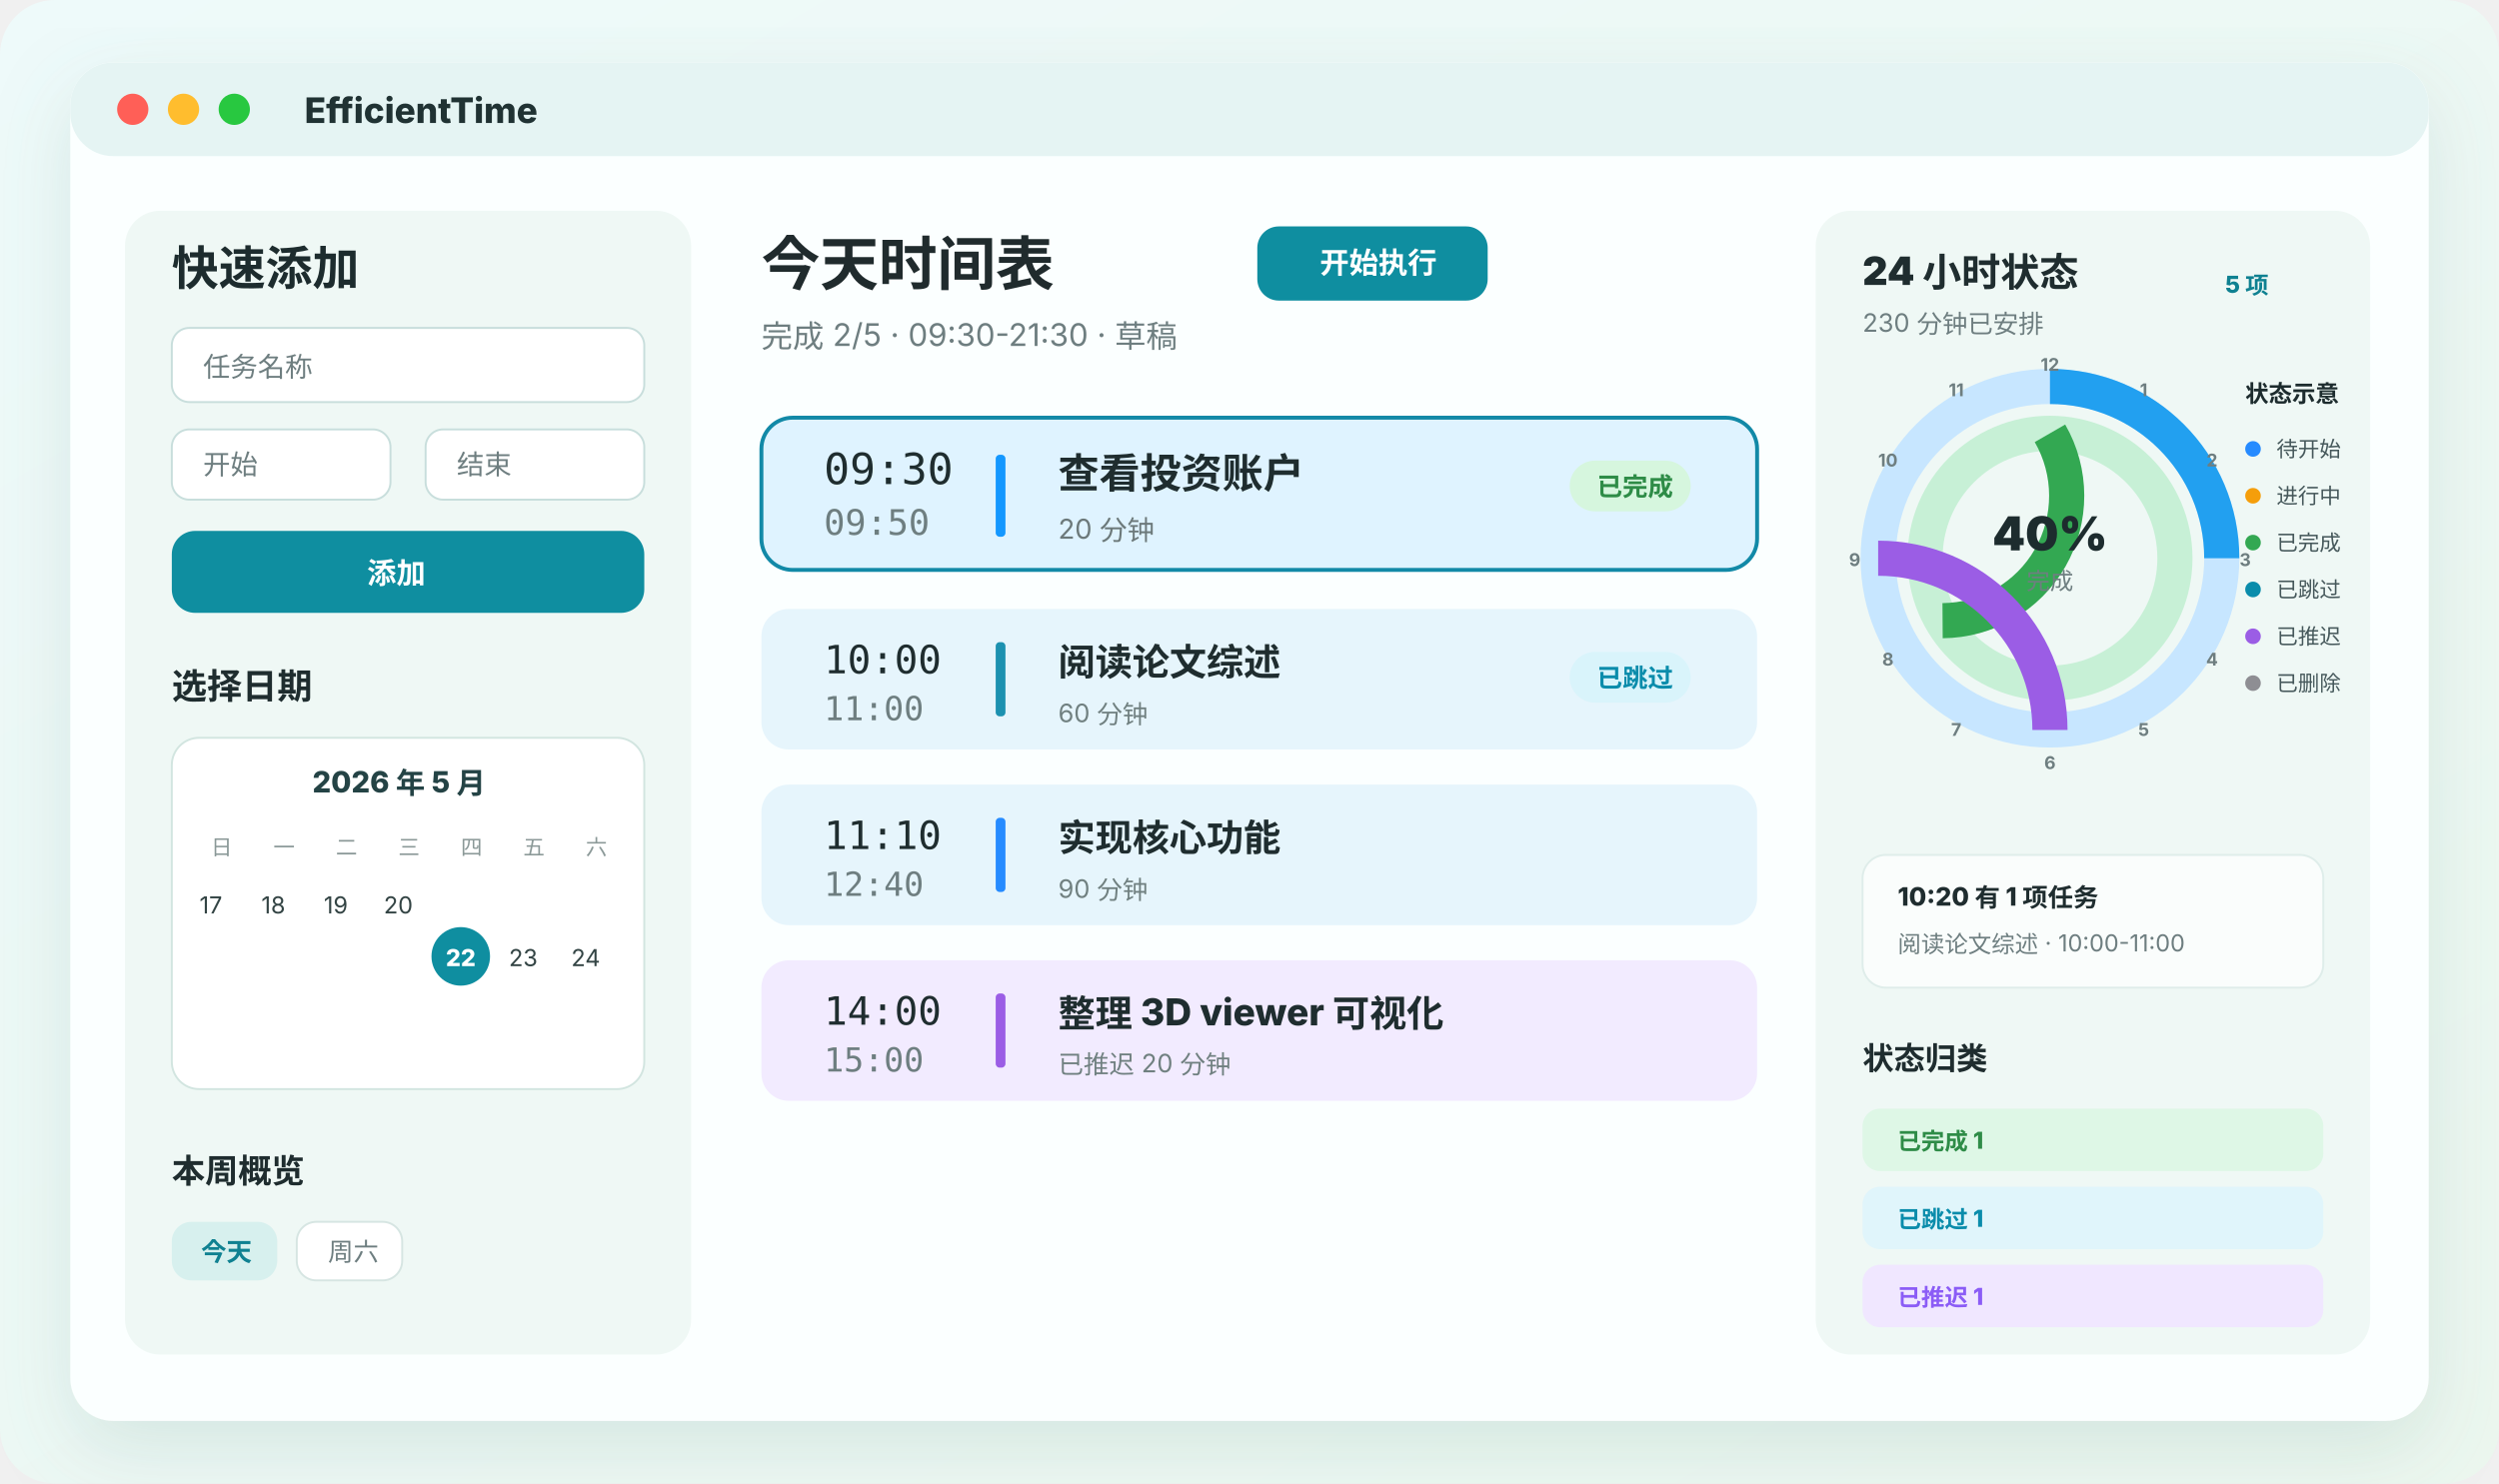
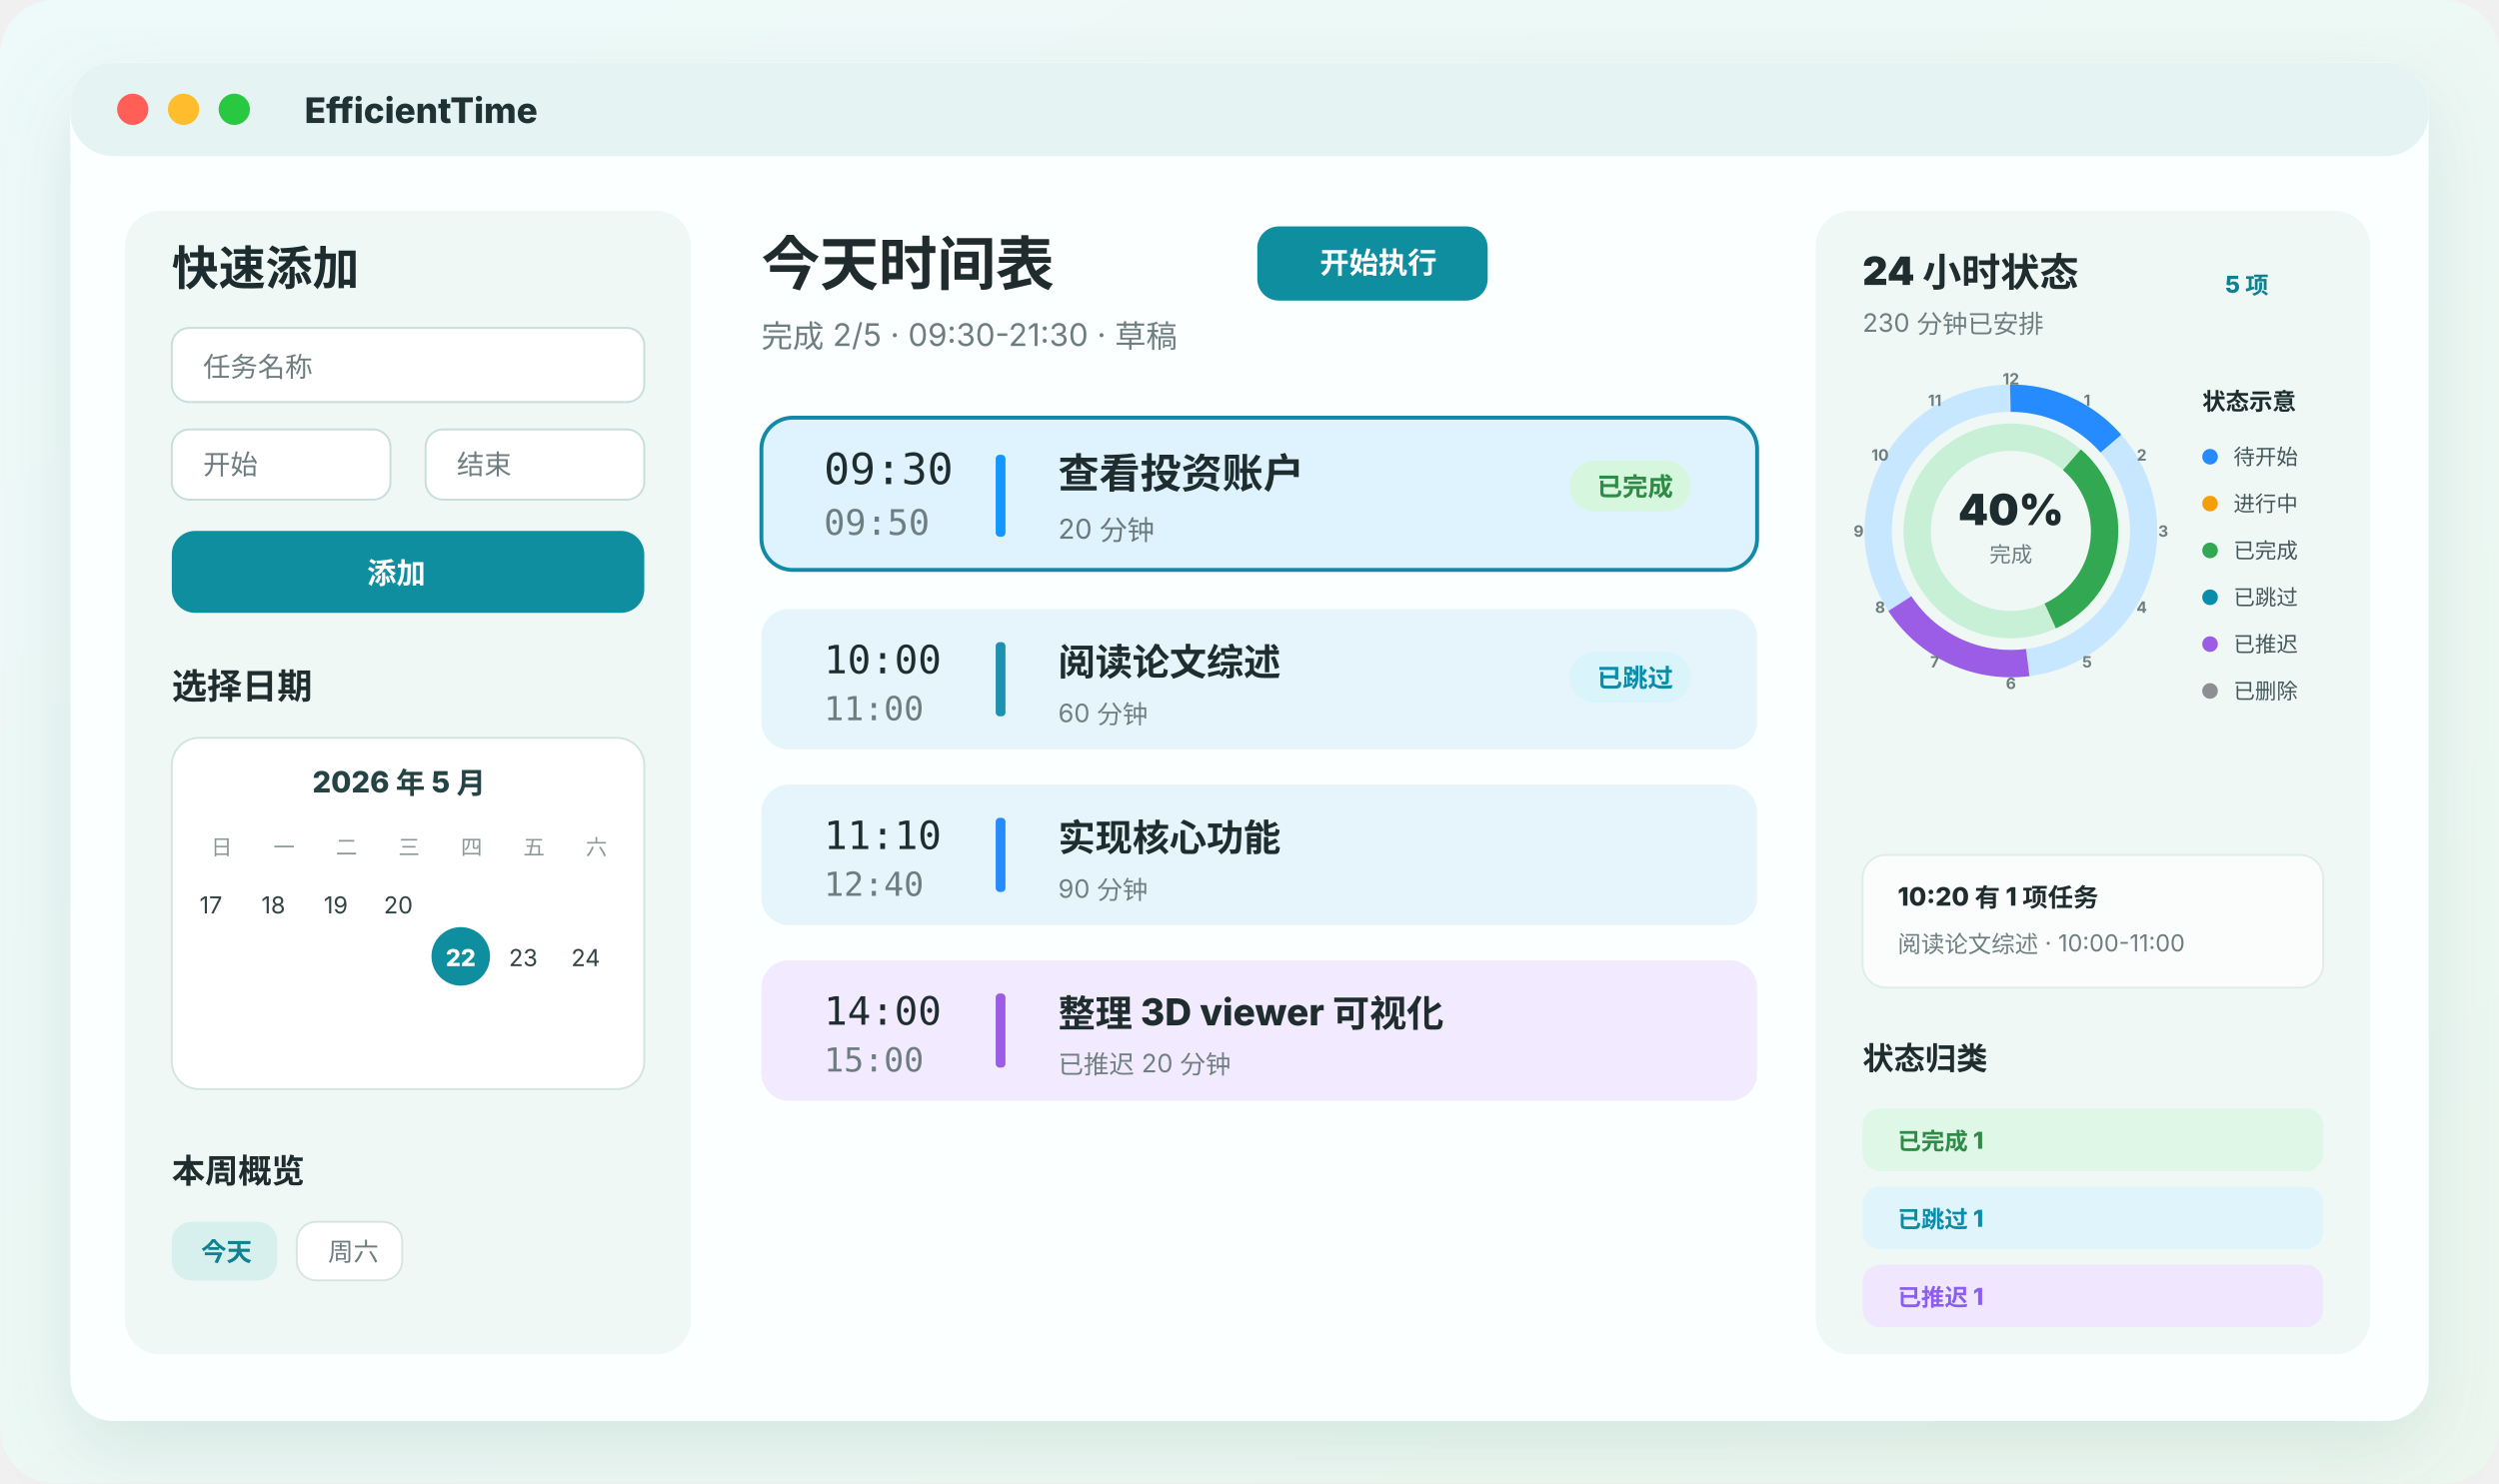
<svg xmlns="http://www.w3.org/2000/svg" width="1280" height="760" viewBox="0 0 1280 760" role="img" aria-label="EfficientTime plan screen preview">
  <defs>
    <linearGradient id="bg" x1="0" y1="0" x2="1" y2="1">
      <stop offset="0%" stop-color="#eefafa" />
      <stop offset="100%" stop-color="#ecf7ef" />
    </linearGradient>
    <filter id="shadow" x="-20%" y="-20%" width="140%" height="140%">
      <feDropShadow dx="0" dy="14" stdDeviation="20" flood-color="#6b9995" flood-opacity="0.18" />
    </filter>
    <style>
      .ui { font-family: -apple-system, BlinkMacSystemFont, "Segoe UI", sans-serif; }
      .mono { font-family: SFMono-Regular, Menlo, monospace; }
      .title { font-size: 24px; font-weight: 800; fill: #1d2c2e; }
      .muted { fill: #6e7e80; }
    </style>
  </defs>
  <rect width="1280" height="760" rx="28" fill="url(#bg)" />
  <rect x="36" y="32" width="1208" height="696" rx="22" fill="#fbffff" filter="url(#shadow)" />
  <rect x="36" y="32" width="1208" height="48" rx="22" fill="#e5f4f3" />
  <circle cx="68" cy="56" r="8" fill="#ff5f57" />
  <circle cx="94" cy="56" r="8" fill="#ffbd2e" />
  <circle cx="120" cy="56" r="8" fill="#28c840" />
  <text class="ui" x="156" y="63" font-size="18" font-weight="800" fill="#203233">EfficientTime</text>
  <rect x="64" y="108" width="290" height="586" rx="18" fill="#eff8f5" />
  <text class="ui title" x="88" y="146">快速添加</text>
  <rect x="88" y="168" width="242" height="38" rx="9" fill="#ffffff" stroke="#c8dedc" />
  <text class="ui muted" x="104" y="193" font-size="14">任务名称</text>
  <rect x="88" y="220" width="112" height="36" rx="9" fill="#ffffff" stroke="#c8dedc" />
  <text class="ui muted" x="104" y="243" font-size="14">开始</text>
  <rect x="218" y="220" width="112" height="36" rx="9" fill="#ffffff" stroke="#c8dedc" />
  <text class="ui muted" x="234" y="243" font-size="14">结束</text>
  <rect x="88" y="272" width="242" height="42" rx="12" fill="#0f8ea0" />
  <text class="ui" x="188" y="299" font-size="15" font-weight="800" fill="#ffffff">添加</text>
  <text class="ui" x="88" y="358" font-size="18" font-weight="800" fill="#1f2d2f">选择日期</text>
  <rect x="88" y="378" width="242" height="180" rx="14" fill="#ffffff" stroke="#d2e5e0" />
  <text class="ui" x="160" y="406" font-size="15" font-weight="800" fill="#244345">2026 年 5 月</text>
  <g class="ui" font-size="11" fill="#8b9998">
    <text x="108" y="438">日</text>
    <text x="140" y="438">一</text>
    <text x="172" y="438">二</text>
    <text x="204" y="438">三</text>
    <text x="236" y="438">四</text>
    <text x="268" y="438">五</text>
    <text x="300" y="438">六</text>
  </g>
  <g class="ui" font-size="12" text-anchor="middle">
    <circle cx="236" cy="490" r="15" fill="#0f8ea0" />
    <text x="236" y="495" fill="#fff" font-weight="800">22</text>
    <text x="108" y="468" fill="#344">17</text>
    <text x="140" y="468" fill="#344">18</text>
    <text x="172" y="468" fill="#344">19</text>
    <text x="204" y="468" fill="#344">20</text>
    <text x="268" y="495" fill="#344">23</text>
    <text x="300" y="495" fill="#344">24</text>
  </g>
  <text class="ui" x="88" y="606" font-size="17" font-weight="800" fill="#1f2d2f">本周概览</text>
  <rect x="88" y="626" width="54" height="30" rx="10" fill="#d7f0ee" />
  <text class="ui" x="103" y="646" font-size="13" font-weight="700" fill="#0f8191">今天</text>
  <rect x="152" y="626" width="54" height="30" rx="10" fill="#ffffff" stroke="#d6e5e2" />
  <text class="ui muted" x="168" y="646" font-size="13">周六</text>
  <text class="ui" x="390" y="146" font-size="30" font-weight="900" fill="#202b2d">今天时间表</text>
  <text class="ui muted" x="390" y="178" font-size="16">完成 2/5 · 09:30-21:30 · 草稿</text>
  <rect x="644" y="116" width="118" height="38" rx="11" fill="#0f8ea0" />
  <text class="ui" x="676" y="140" font-size="15" font-weight="800" fill="#ffffff">开始执行</text>
  <g class="ui">
    <rect x="390" y="214" width="510" height="78" rx="16" fill="#dff3ff" stroke="#1289a7" stroke-width="2" />
    <text class="mono" x="422" y="248" font-size="22" fill="#1f2d2f">09:30</text>
    <text class="mono" x="422" y="274" font-size="18" fill="#6e7e80">09:50</text>
    <rect x="510" y="233" width="5" height="42" rx="2" fill="#1397ff" />
    <text x="542" y="250" font-size="21" font-weight="900" fill="#1f2d2f">查看投资账户</text>
    <text x="542" y="276" font-size="14" fill="#6c797a">20 分钟</text>
    <rect x="804" y="236" width="62" height="26" rx="13" fill="#d6f6de" />
    <text x="818" y="254" font-size="13" font-weight="800" fill="#2e8c47">已完成</text>
    <rect x="390" y="312" width="510" height="72" rx="14" fill="#e6f5fc" />
    <text class="mono" x="422" y="345" font-size="20" fill="#1f2d2f">10:00</text>
    <text class="mono" x="422" y="369" font-size="17" fill="#6e7e80">11:00</text>
    <rect x="510" y="329" width="5" height="38" rx="2" fill="#1c91b0" />
    <text x="542" y="346" font-size="19" font-weight="800" fill="#1f2d2f">阅读论文综述</text>
    <text x="542" y="370" font-size="13" fill="#708080">60 分钟</text>
    <rect x="804" y="334" width="62" height="26" rx="13" fill="#d9f4fb" />
    <text x="818" y="352" font-size="13" font-weight="800" fill="#0a8cab">已跳过</text>
    <rect x="390" y="402" width="510" height="72" rx="14" fill="#e6f5fc" />
    <text class="mono" x="422" y="435" font-size="20" fill="#1f2d2f">11:10</text>
    <text class="mono" x="422" y="459" font-size="17" fill="#6e7e80">12:40</text>
    <rect x="510" y="419" width="5" height="38" rx="2" fill="#268bff" />
    <text x="542" y="436" font-size="19" font-weight="800" fill="#1f2d2f">实现核心功能</text>
    <text x="542" y="460" font-size="13" fill="#708080">90 分钟</text>
    <rect x="390" y="492" width="510" height="72" rx="14" fill="#f2ebff" />
    <text class="mono" x="422" y="525" font-size="20" fill="#1f2d2f">14:00</text>
    <text class="mono" x="422" y="549" font-size="17" fill="#6e7e80">15:00</text>
    <rect x="510" y="509" width="5" height="38" rx="2" fill="#9b5de5" />
    <text x="542" y="526" font-size="19" font-weight="800" fill="#1f2d2f">整理 3D viewer 可视化</text>
    <text x="542" y="550" font-size="13" fill="#708080">已推迟 20 分钟</text>
  </g>
  <rect x="930" y="108" width="284" height="586" rx="18" fill="#eff8f5" />
  <text class="ui" x="954" y="146" font-size="20" font-weight="900" fill="#1f2d2f">24 小时状态</text>
  <text class="ui muted" x="954" y="170" font-size="13">230 分钟已安排</text>
  <text class="ui" x="1162" y="150" font-size="12" font-weight="800" fill="#0f8191" text-anchor="end">5 项</text>
-   <g transform="translate(954 190)">
-     <circle cx="96" cy="96" r="88" fill="none" stroke="#c7e6ff" stroke-width="18" />
-     <circle cx="96" cy="96" r="64" fill="none" stroke="#c7f0d6" stroke-width="18" />
-     <path d="M96 8 A88 88 0 0 1 184 96" fill="none" stroke="#22a0f0" stroke-width="18" />
-     <path d="M96 32 A64 64 0 0 1 41 128" fill="none" stroke="#33a852" stroke-width="18" />
-     <path d="M8 96 A88 88 0 0 1 96 184" fill="none" stroke="#9b5de5" stroke-width="18" />
-     <g class="ui" font-size="9" font-weight="700" fill="#6e7e80" text-anchor="middle">
-       <text x="96" y="0">12</text>
-       <text x="144" y="13">1</text>
-       <text x="179" y="49">2</text>
-       <text x="196" y="100">3</text>
-       <text x="179" y="151">4</text>
-       <text x="144" y="187">5</text>
-       <text x="96" y="204">6</text>
-       <text x="48" y="187">7</text>
-       <text x="13" y="151">8</text>
-       <text x="-4" y="100">9</text>
-       <text x="13" y="49">10</text>
-       <text x="48" y="13">11</text>
+   <g transform="translate(952 194)">
+     <circle cx="78" cy="78" r="68" fill="none" stroke="#c7e6ff" stroke-width="14" />
+     <circle cx="78" cy="78" r="48" fill="none" stroke="#c7f0d6" stroke-width="14" />
+     <circle cx="78" cy="78" r="68" fill="none" stroke="#268bff" stroke-width="14" stroke-dasharray="58 369" stroke-linecap="butt" transform="rotate(-90 78 78)" />
+     <circle cx="78" cy="78" r="68" fill="none" stroke="#9b5de5" stroke-width="14" stroke-dasharray="76 351" stroke-dashoffset="-205" stroke-linecap="butt" transform="rotate(-90 78 78)" />
+     <circle cx="78" cy="78" r="48" fill="none" stroke="#33a852" stroke-width="14" stroke-dasharray="96 206" stroke-dashoffset="-34" stroke-linecap="butt" transform="rotate(-90 78 78)" />
+     <g class="ui" font-size="8" font-weight="700" fill="#6e7e80" text-anchor="middle" dominant-baseline="middle">
+       <text x="78" y="0">12</text>
+       <text x="117" y="11">1</text>
+       <text x="145" y="39">2</text>
+       <text x="156" y="78">3</text>
+       <text x="145" y="117">4</text>
+       <text x="117" y="145">5</text>
+       <text x="78" y="156">6</text>
+       <text x="39" y="145">7</text>
+       <text x="11" y="117">8</text>
+       <text x="0" y="78">9</text>
+       <text x="11" y="39">10</text>
+       <text x="39" y="11">11</text>
    </g>
-     <text class="ui" x="96" y="92" font-size="24" font-weight="900" fill="#1d2c2e" text-anchor="middle">40%</text>
-     <text class="ui muted" x="96" y="112" font-size="12" text-anchor="middle">完成</text>
+     <text class="ui" x="78" y="75" font-size="22" font-weight="900" fill="#1d2c2e" text-anchor="middle">40%</text>
+     <text class="ui muted" x="78" y="94" font-size="11" text-anchor="middle">完成</text>
  </g>
-   <g class="ui" transform="translate(1150 206)">
+   <g class="ui" transform="translate(1128 210)">
    <text x="0" y="0" font-size="12" font-weight="800" fill="#1d2c2e">状态示意</text>
    <circle cx="4" cy="24" r="4" fill="#268bff" />
    <text x="16" y="28" font-size="11" fill="#46585b">待开始</text>
    <circle cx="4" cy="48" r="4" fill="#f59e0b" />
    <text x="16" y="52" font-size="11" fill="#46585b">进行中</text>
    <circle cx="4" cy="72" r="4" fill="#33a852" />
    <text x="16" y="76" font-size="11" fill="#46585b">已完成</text>
    <circle cx="4" cy="96" r="4" fill="#0a8cab" />
    <text x="16" y="100" font-size="11" fill="#46585b">已跳过</text>
    <circle cx="4" cy="120" r="4" fill="#9b5de5" />
    <text x="16" y="124" font-size="11" fill="#46585b">已推迟</text>
    <circle cx="4" cy="144" r="4" fill="#8e8e93" />
    <text x="16" y="148" font-size="11" fill="#46585b">已删除</text>
  </g>
  <rect x="954" y="438" width="236" height="68" rx="12" fill="#ffffff" opacity="0.7" stroke="#d8e8e5" />
  <text class="ui" x="972" y="464" font-size="13" font-weight="800" fill="#1f2d2f">10:20 有 1 项任务</text>
  <text class="ui muted" x="972" y="488" font-size="12">阅读论文综述 · 10:00-11:00</text>
  <text class="ui" x="954" y="548" font-size="16" font-weight="900" fill="#1f2d2f">状态归类</text>
  <rect x="954" y="568" width="236" height="32" rx="9" fill="#def7e6" />
  <text class="ui" x="972" y="589" font-size="12" font-weight="800" fill="#2e8c47">已完成 1</text>
  <rect x="954" y="608" width="236" height="32" rx="9" fill="#e0f5fb" />
  <text class="ui" x="972" y="629" font-size="12" font-weight="800" fill="#0a8cab">已跳过 1</text>
  <rect x="954" y="648" width="236" height="32" rx="9" fill="#f0e7ff" />
  <text class="ui" x="972" y="669" font-size="12" font-weight="800" fill="#8b5cf6">已推迟 1</text>
</svg>
